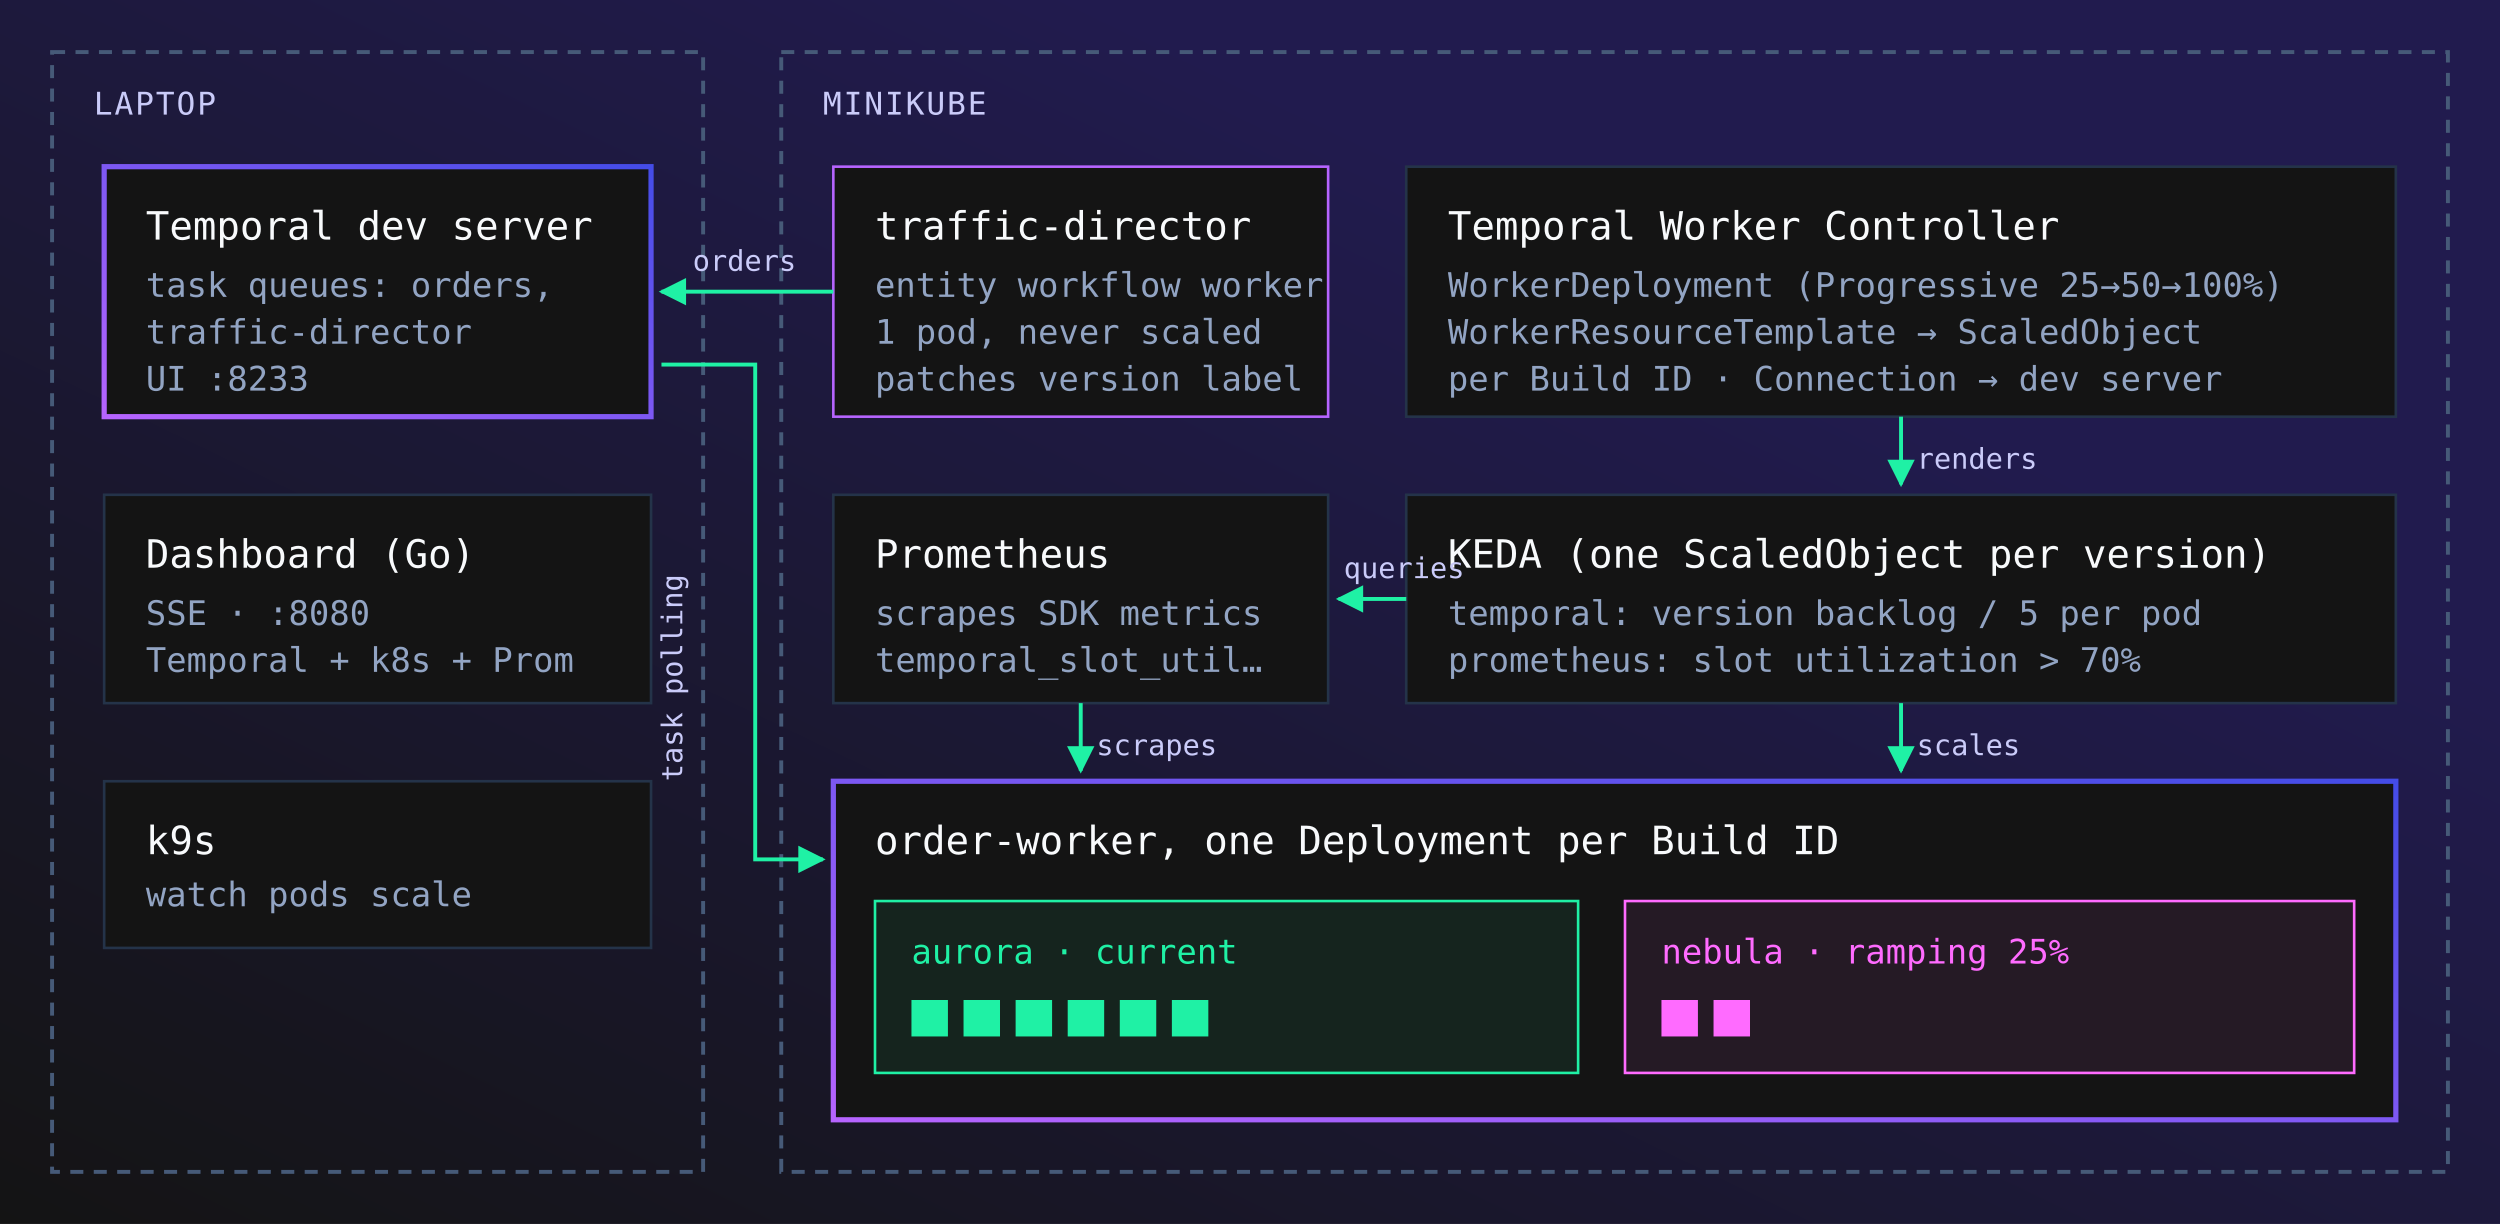
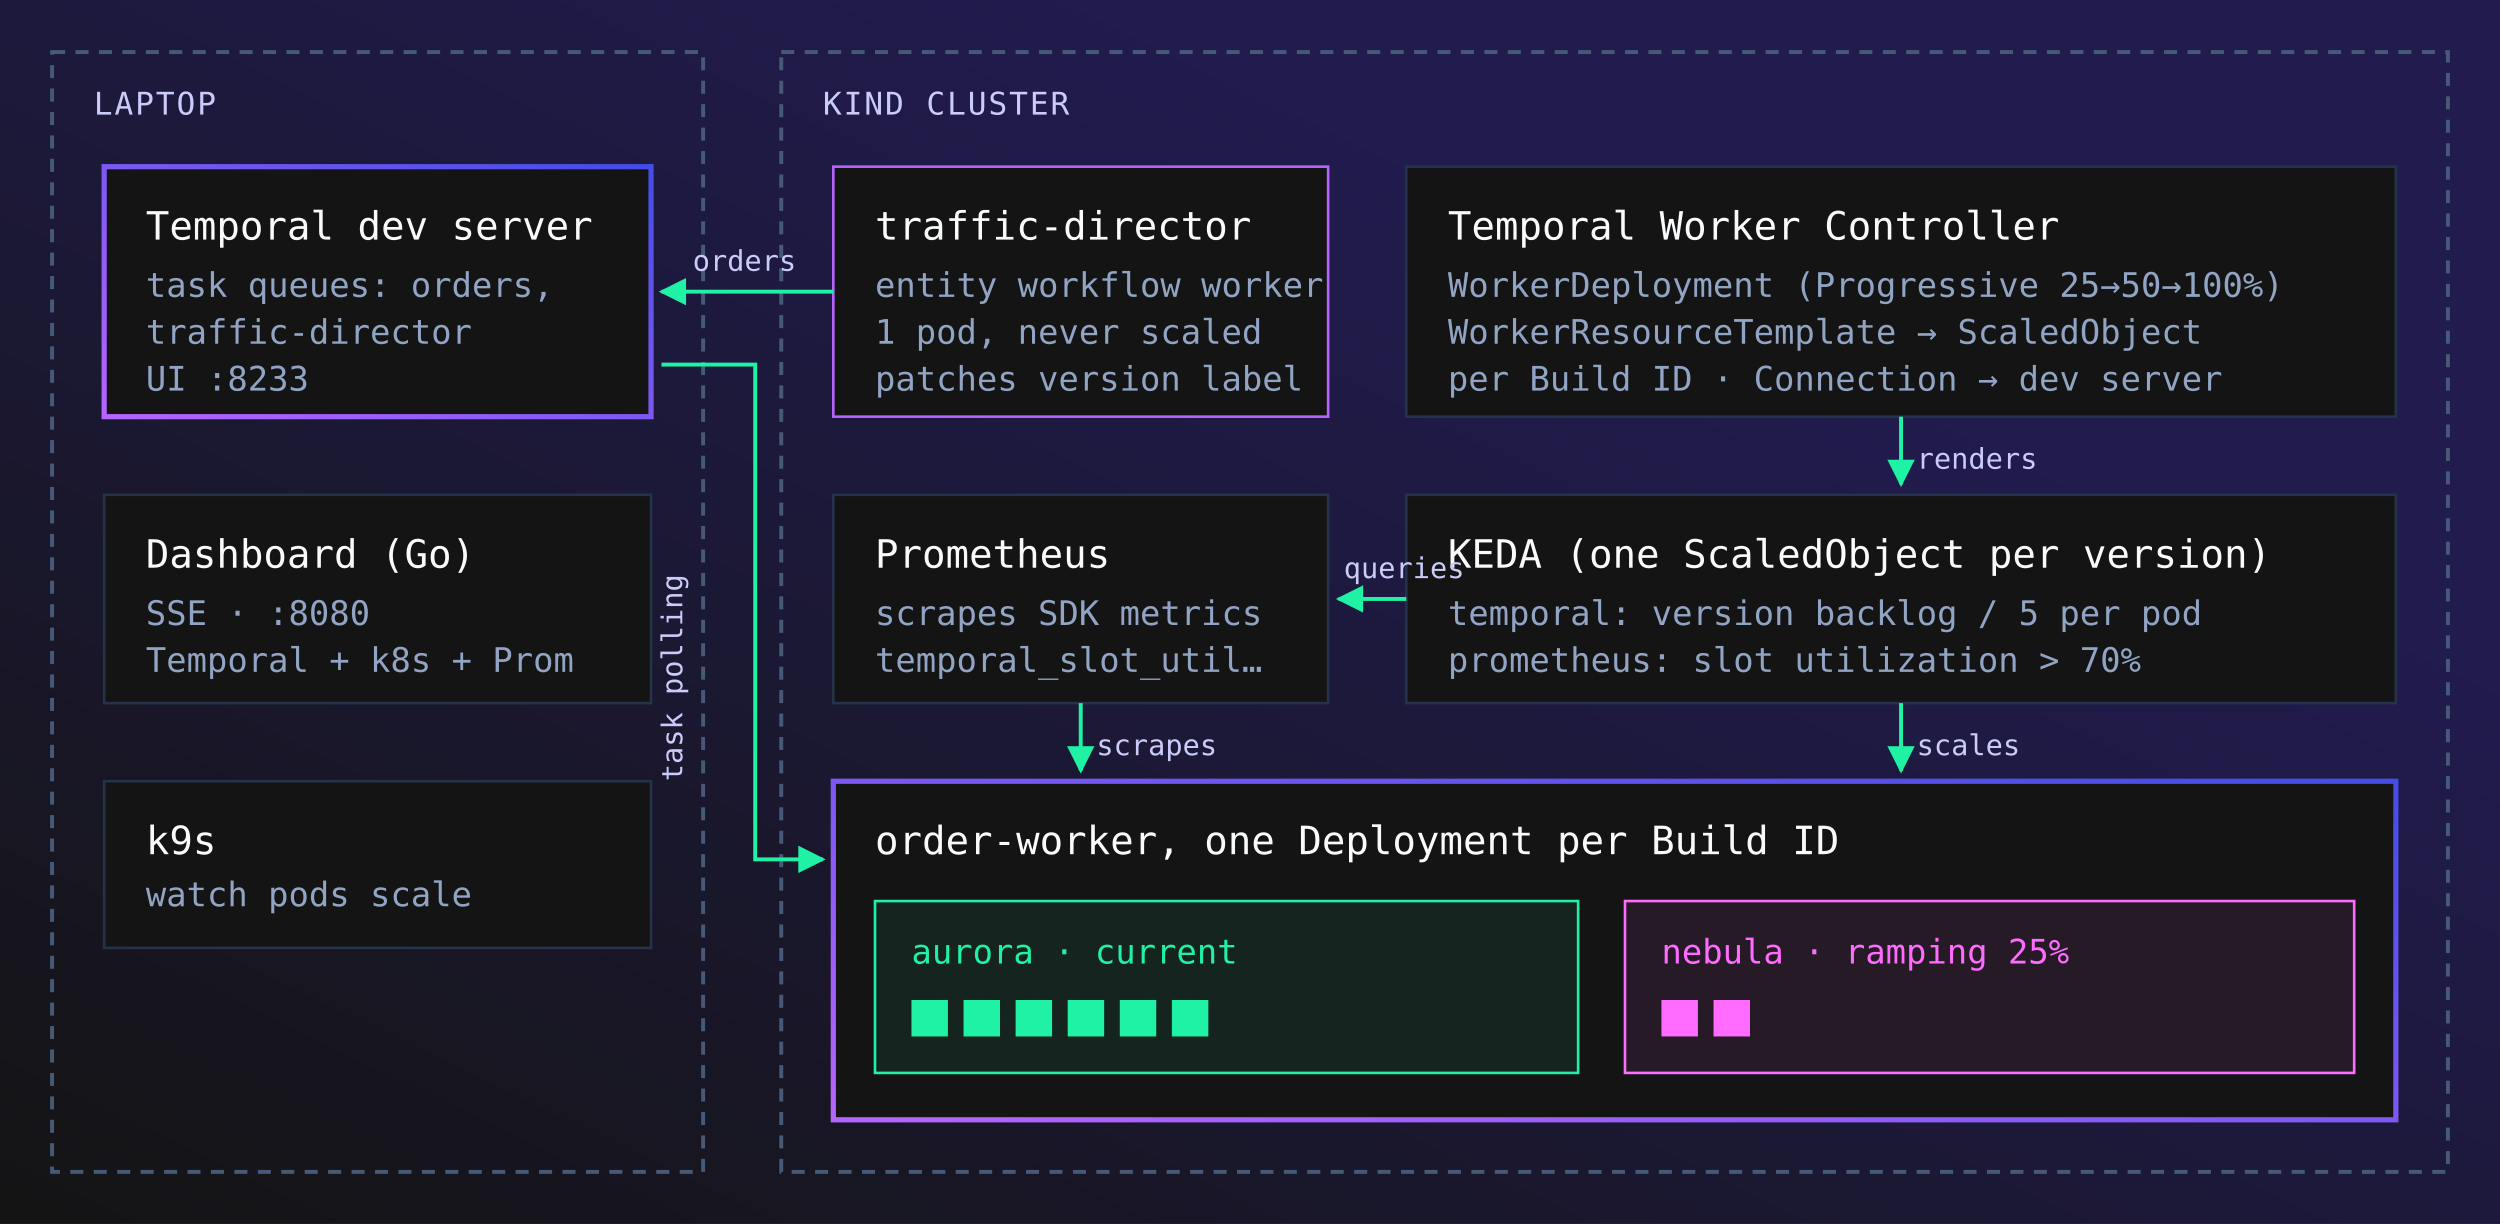
<svg xmlns="http://www.w3.org/2000/svg" viewBox="0 0 960 470" font-family="ui-monospace, SFMono-Regular, Menlo, monospace" font-size="13">
  <defs>
    <linearGradient id="uv" x1="0" y1="1" x2="1" y2="0">
      <stop offset="0" stop-color="#b664ff" />
      <stop offset="1" stop-color="#444ce7" />
    </linearGradient>
    <linearGradient id="bg" x1="1" y1="0" x2="0" y2="1">
      <stop offset=".28" stop-color="#211b4e" />
      <stop offset="1" stop-color="#141414" />
    </linearGradient>
    <marker id="a" viewBox="0 0 10 10" refX="9" refY="5" markerWidth="7" markerHeight="7" orient="auto-start-reverse">
      <path d="M0 0L10 5L0 10z" fill="#1ff1a5" />
    </marker>
  </defs>
  <rect width="960" height="470" fill="url(#bg)" />
  <g fill="none" stroke-width="1.5">
    <rect x="20" y="20" width="250" height="430" stroke="#465a78" stroke-dasharray="5 4" />
    <rect x="300" y="20" width="640" height="430" stroke="#465a78" stroke-dasharray="5 4" />
  </g>
  <g fill="#cacbf9" font-size="12" letter-spacing=".06em">
    <text x="36" y="44">LAPTOP</text>
-     <text x="316" y="44">MINIKUBE</text>
+     <text x="316" y="44">KIND CLUSTER</text>
  </g>
  <g font-size="13">
    <rect x="40" y="64" width="210" height="96" fill="#141414" stroke="url(#uv)" stroke-width="2" />
    <text x="56" y="92" fill="#f8fafc" font-size="15">Temporal dev server</text>
    <text x="56" y="114" fill="#92a4c3">task queues: orders,</text>
    <text x="56" y="132" fill="#92a4c3">traffic-director</text>
    <text x="56" y="150" fill="#92a4c3">UI :8233</text>
    <rect x="40" y="190" width="210" height="80" fill="#141414" stroke="#243349" />
    <text x="56" y="218" fill="#f8fafc" font-size="15">Dashboard (Go)</text>
    <text x="56" y="240" fill="#92a4c3">SSE · :8080</text>
    <text x="56" y="258" fill="#92a4c3">Temporal + k8s + Prom</text>
    <rect x="40" y="300" width="210" height="64" fill="#141414" stroke="#243349" />
    <text x="56" y="328" fill="#f8fafc" font-size="15">k9s</text>
    <text x="56" y="348" fill="#92a4c3">watch pods scale</text>
    <rect x="320" y="64" width="190" height="96" fill="#141414" stroke="#b664ff" />
    <text x="336" y="92" fill="#f8fafc" font-size="15">traffic-director</text>
    <text x="336" y="114" fill="#92a4c3">entity workflow worker</text>
    <text x="336" y="132" fill="#92a4c3">1 pod, never scaled</text>
    <text x="336" y="150" fill="#92a4c3">patches version label</text>
    <rect x="540" y="64" width="380" height="96" fill="#141414" stroke="#243349" />
    <text x="556" y="92" fill="#f8fafc" font-size="15">Temporal Worker Controller</text>
    <text x="556" y="114" fill="#92a4c3">WorkerDeployment (Progressive 25→50→100%)</text>
    <text x="556" y="132" fill="#92a4c3">WorkerResourceTemplate → ScaledObject</text>
    <text x="556" y="150" fill="#92a4c3">per Build ID · Connection → dev server</text>
    <rect x="540" y="190" width="380" height="80" fill="#141414" stroke="#243349" />
    <text x="556" y="218" fill="#f8fafc" font-size="15">KEDA (one ScaledObject per version)</text>
    <text x="556" y="240" fill="#92a4c3">temporal: version backlog / 5 per pod</text>
    <text x="556" y="258" fill="#92a4c3">prometheus: slot utilization &gt; 70%</text>
    <rect x="320" y="190" width="190" height="80" fill="#141414" stroke="#243349" />
    <text x="336" y="218" fill="#f8fafc" font-size="15">Prometheus</text>
    <text x="336" y="240" fill="#92a4c3">scrapes SDK metrics</text>
    <text x="336" y="258" fill="#92a4c3">temporal_slot_util…</text>
    <rect x="320" y="300" width="600" height="130" fill="#141414" stroke="url(#uv)" stroke-width="2" />
    <text x="336" y="328" fill="#f8fafc" font-size="15">order-worker, one Deployment per Build ID</text>
    <g>
      <rect x="336" y="346" width="270" height="66" fill="#1ff1a512" stroke="#1ff1a5" />
      <text x="350" y="370" fill="#1ff1a5">aurora · current</text>
      <g fill="#1ff1a5">
        <rect x="350" y="384" width="14" height="14" />
        <rect x="370" y="384" width="14" height="14" />
        <rect x="390" y="384" width="14" height="14" />
        <rect x="410" y="384" width="14" height="14" />
        <rect x="430" y="384" width="14" height="14" />
        <rect x="450" y="384" width="14" height="14" />
      </g>
      <rect x="624" y="346" width="280" height="66" fill="#ff6bff12" stroke="#ff6bff" />
      <text x="638" y="370" fill="#ff6bff">nebula · ramping 25%</text>
      <g fill="#ff6bff">
        <rect x="638" y="384" width="14" height="14" />
        <rect x="658" y="384" width="14" height="14" />
      </g>
    </g>
  </g>
  <g stroke="#1ff1a5" stroke-width="1.5" fill="none" marker-end="url(#a)">
    <path d="M320 112 H254" />
    <path d="M254 140 H290 V330 H316" />
    <path d="M415 270 V296" />
    <path d="M540 230 H514" />
    <path d="M730 160 V186" />
    <path d="M730 270 V296" />
  </g>
  <g fill="#cacbf9" font-size="11">
    <text x="266" y="104">orders</text>
    <text x="262" y="300" transform="rotate(-90 262 300)">task polling</text>
    <text x="736" y="180">renders</text>
    <text x="516" y="222">queries</text>
    <text x="421" y="290">scrapes</text>
    <text x="736" y="290">scales</text>
  </g>
</svg>
